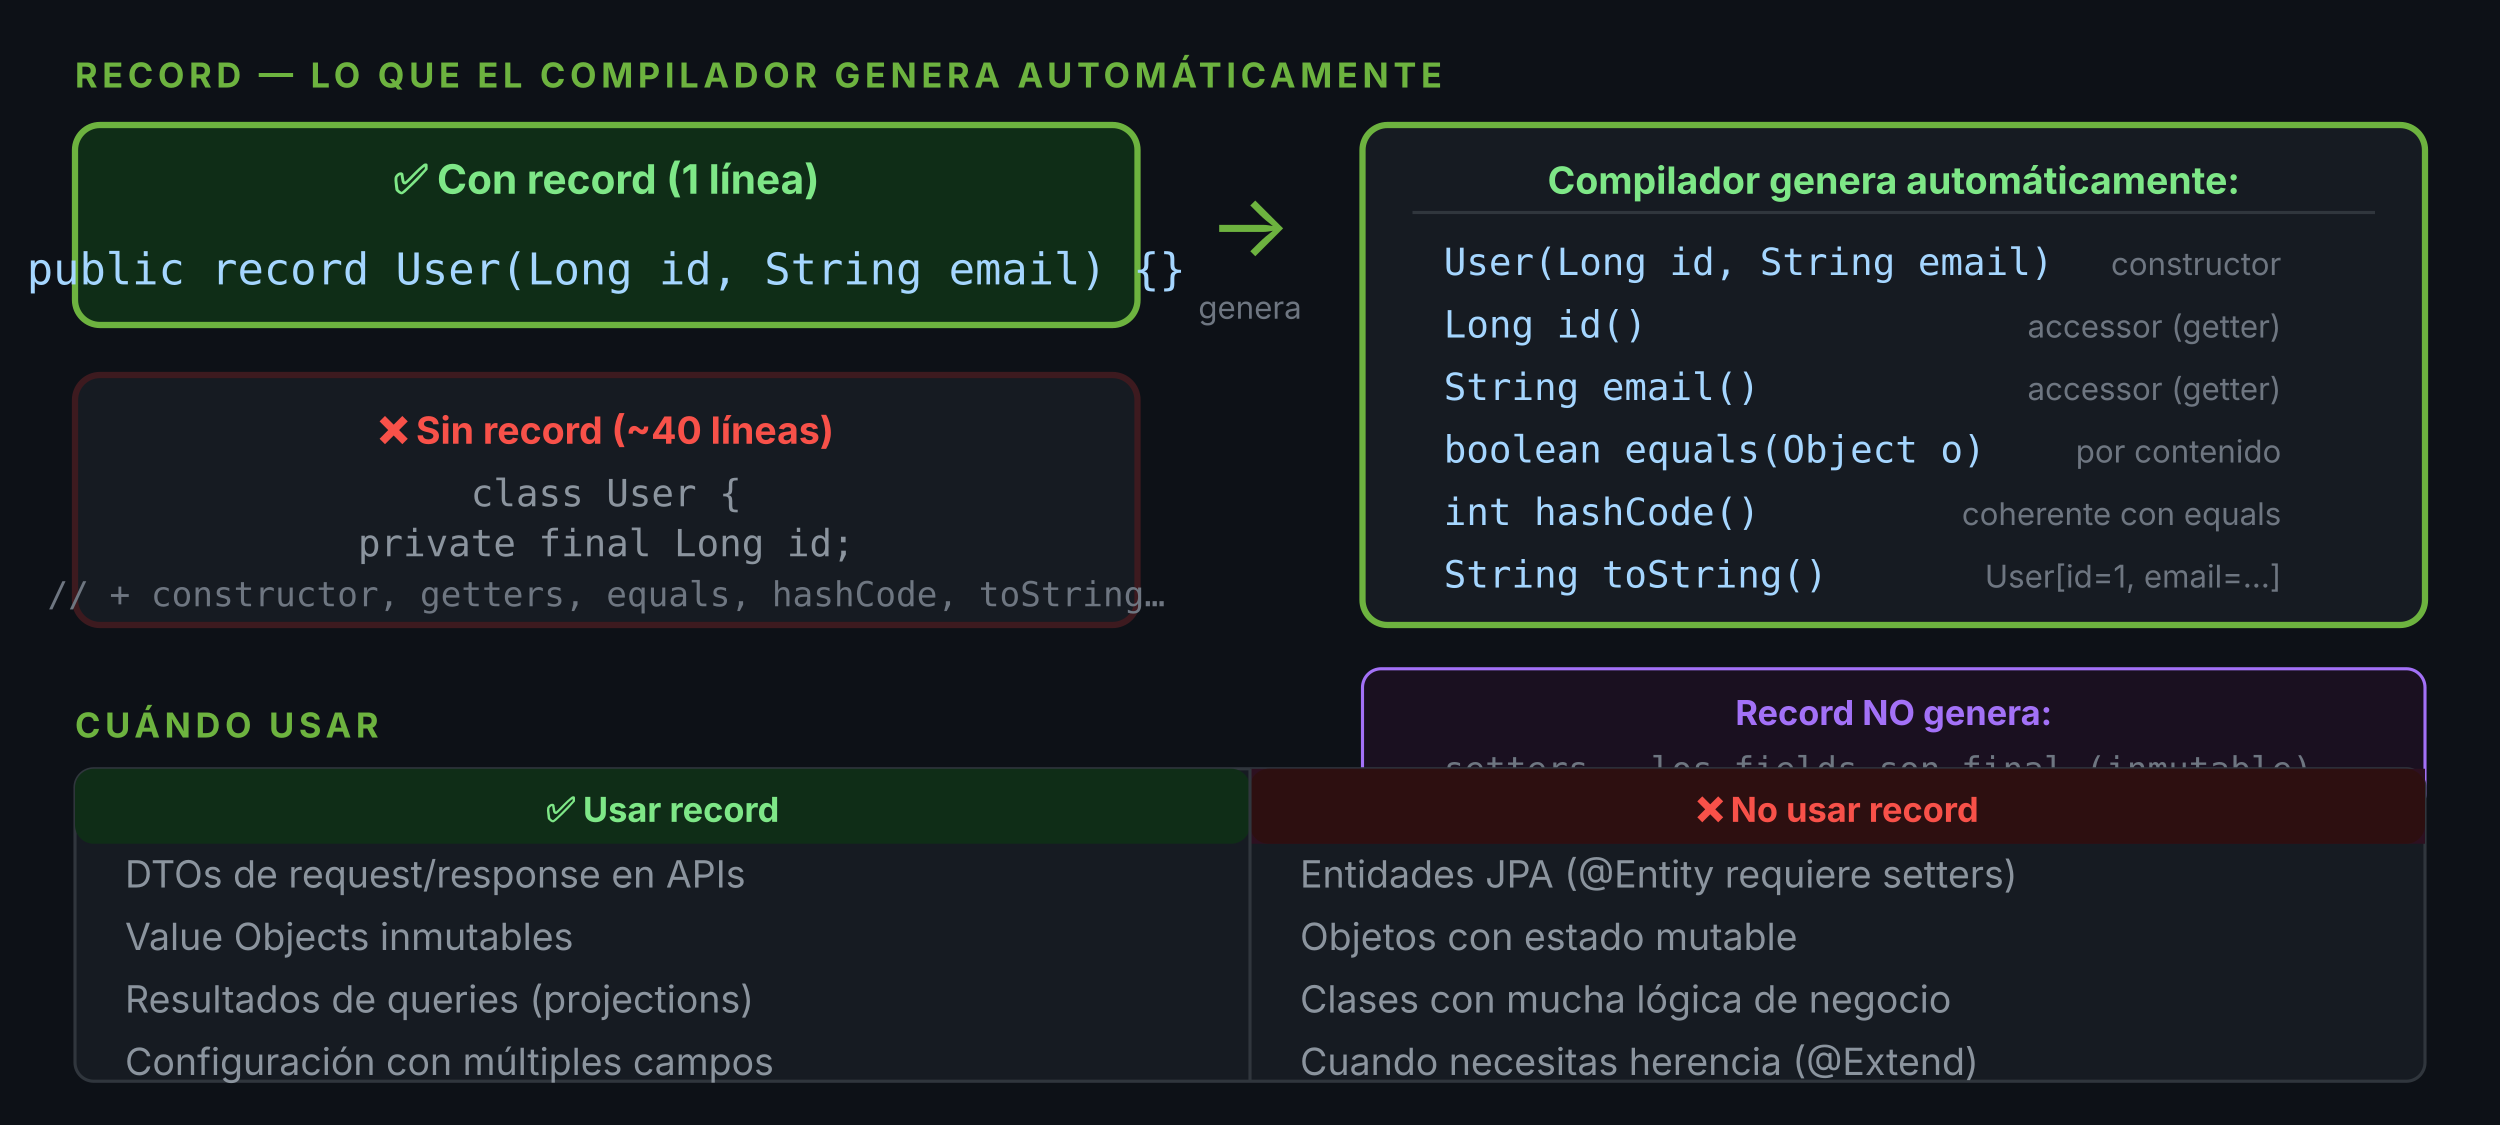
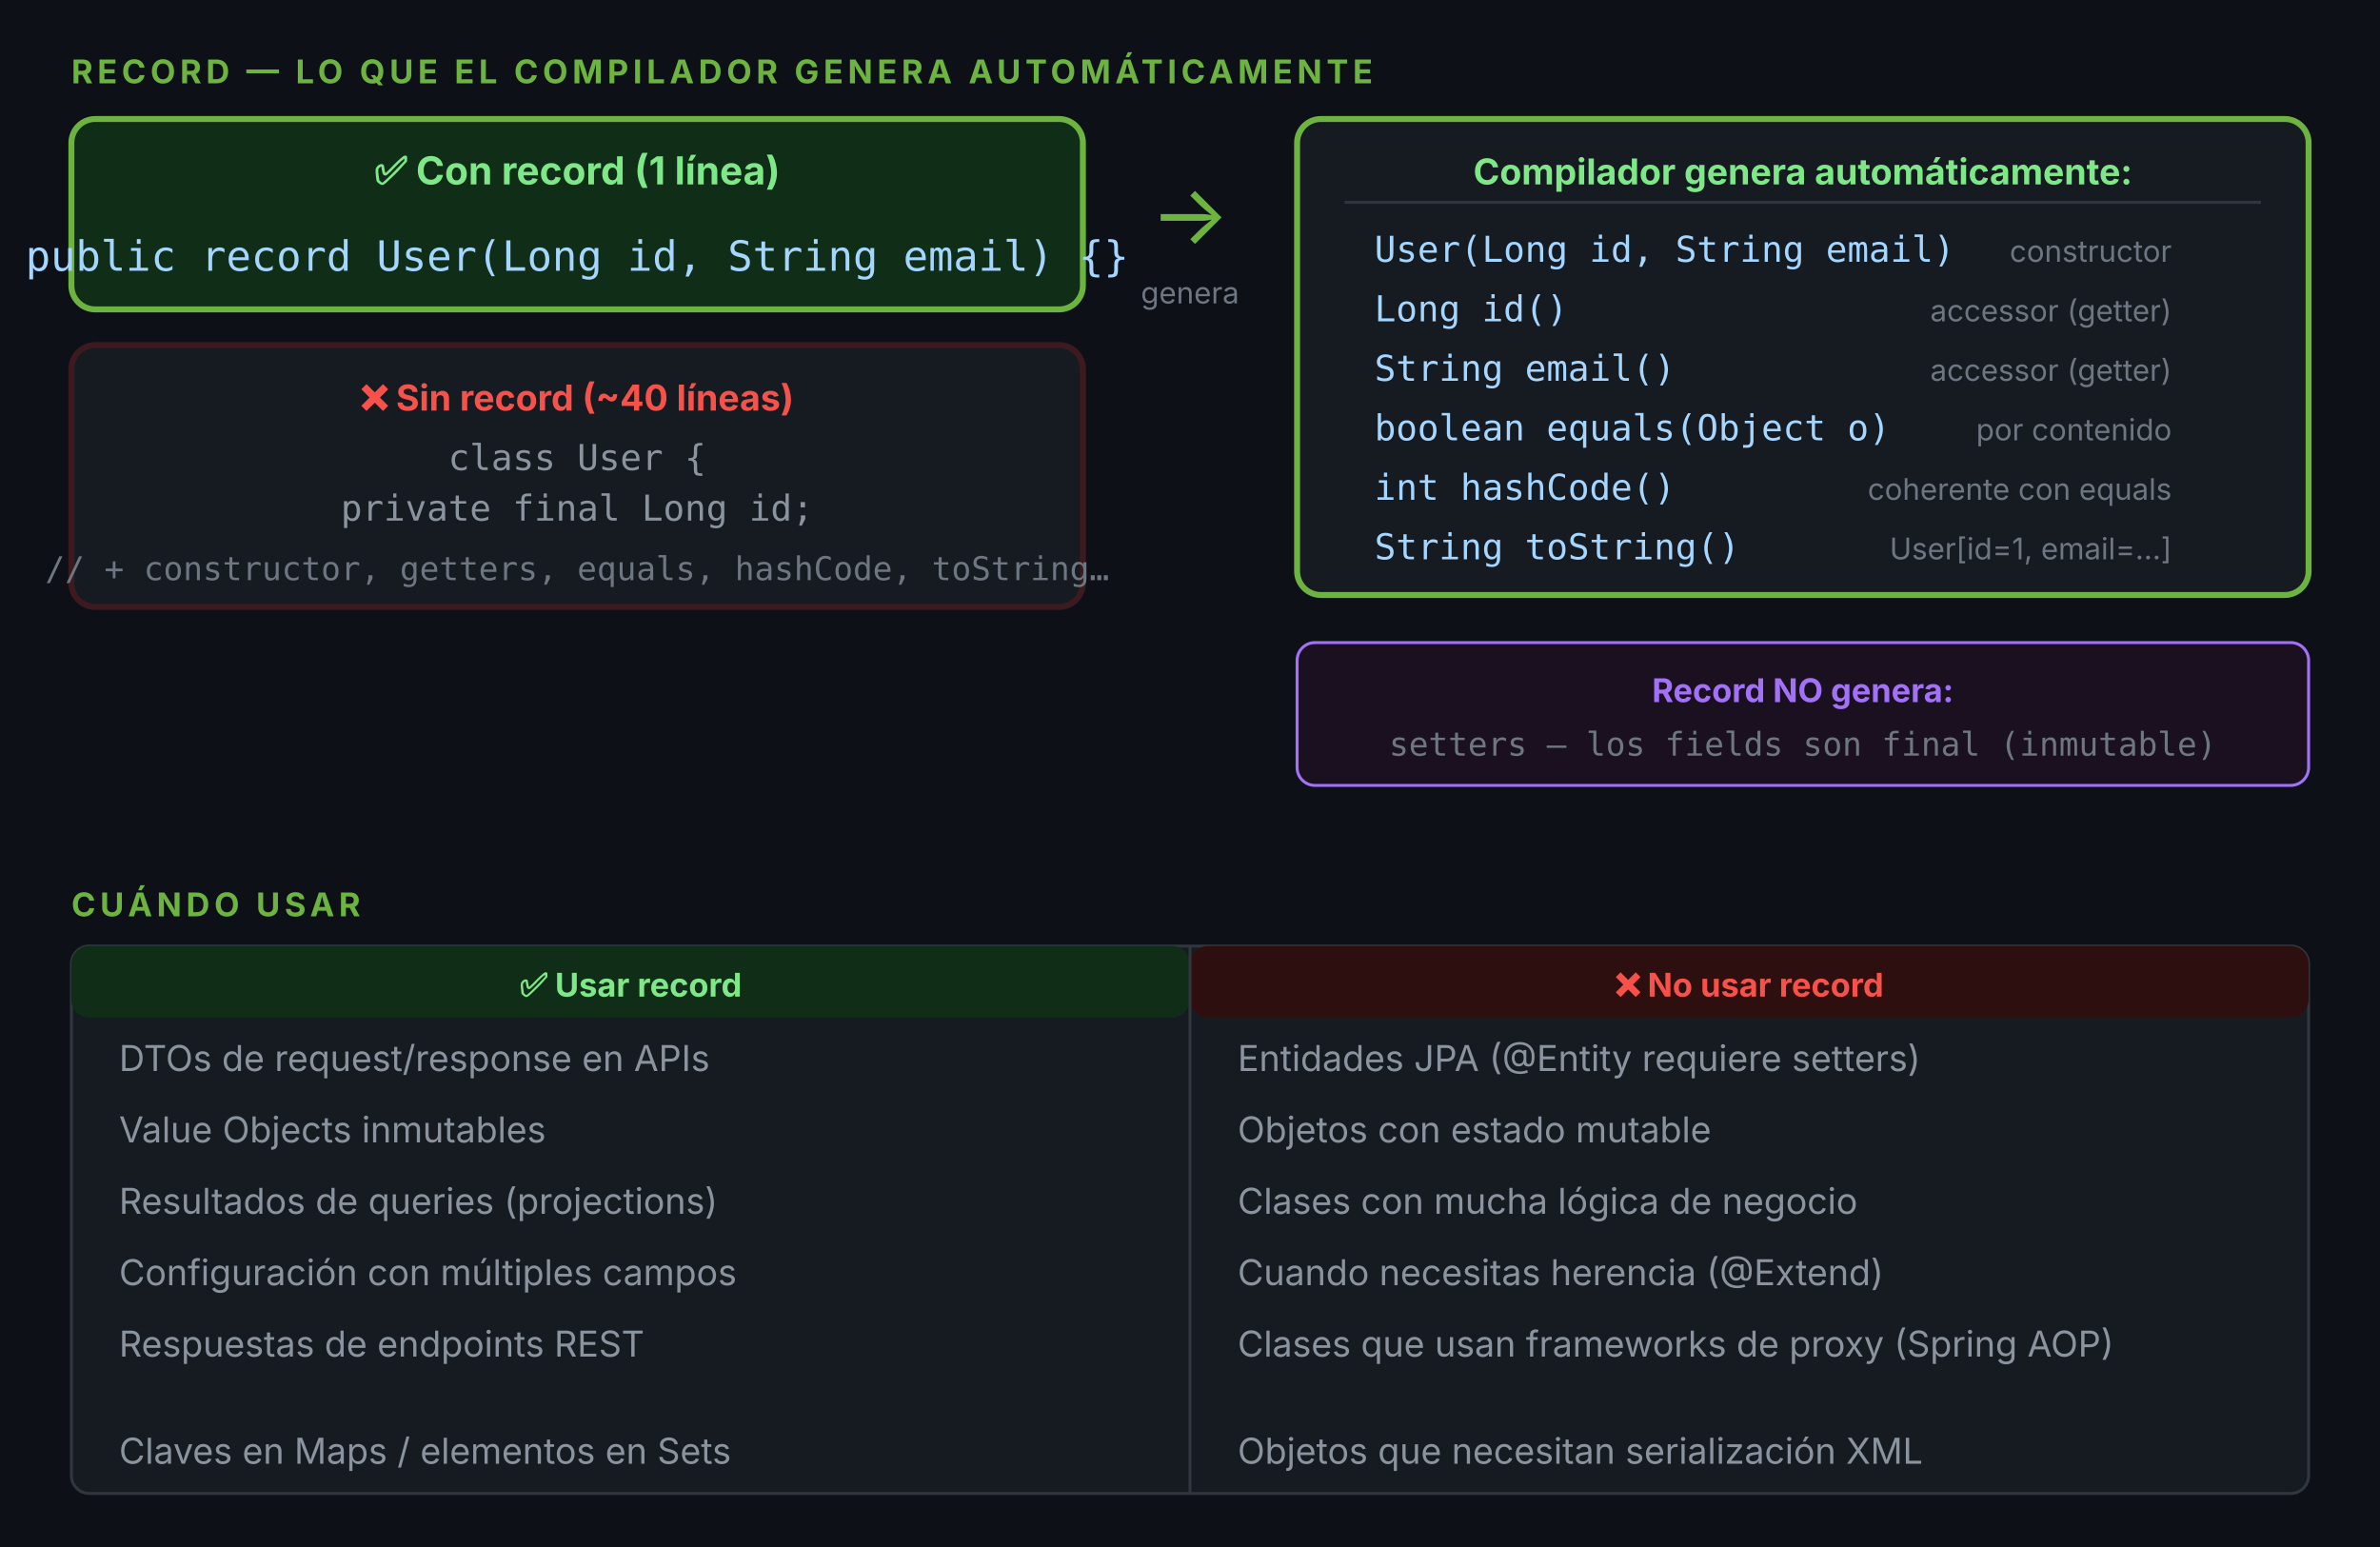
- <svg xmlns="http://www.w3.org/2000/svg" viewBox="0 0 800 360" width="800" height="360">
-   <rect width="800" height="360" fill="#0d1117" />
+ <svg xmlns="http://www.w3.org/2000/svg" viewBox="0 0 800 520" width="800" height="520">
+   <rect width="800" height="520" fill="#0d1117" />
  <text x="24" y="28" font-family="system-ui,-apple-system,sans-serif" font-size="11" font-weight="700" fill="#6DB33F" letter-spacing="1.5">RECORD — LO QUE EL COMPILADOR GENERA AUTOMÁTICAMENTE</text>
  <rect x="24" y="40" width="340" height="64" rx="8" fill="#0f2d17" stroke="#6DB33F" stroke-width="2" />
  <text x="194" y="62" font-family="system-ui,-apple-system,sans-serif" font-size="13" font-weight="700" fill="#7ee787" text-anchor="middle">✅ Con record (1 línea)</text>
  <text x="194" y="91" font-family="ui-monospace,monospace" font-size="14" fill="#a5d6ff" text-anchor="middle">public record User(Long id, String email) {}</text>
  <text x="400" y="82" font-family="system-ui,-apple-system,sans-serif" font-size="28" fill="#6DB33F" text-anchor="middle">→</text>
  <text x="400" y="102" font-family="system-ui,-apple-system,sans-serif" font-size="10" fill="#6e7681" text-anchor="middle">genera</text>
  <rect x="436" y="40" width="340" height="160" rx="8" fill="#161b22" stroke="#6DB33F" stroke-width="2" />
  <text x="606" y="62" font-family="system-ui,-apple-system,sans-serif" font-size="12" font-weight="700" fill="#7ee787" text-anchor="middle">Compilador genera automáticamente:</text>
  <line x1="452" y1="68" x2="760" y2="68" stroke="#30363d" stroke-width="1" />
  <text x="462" y="88" font-family="ui-monospace,monospace" font-size="12" fill="#a5d6ff">User(Long id, String email)</text>
  <text x="730" y="88" font-family="system-ui,-apple-system,sans-serif" font-size="10" fill="#6e7681" text-anchor="end">constructor</text>
  <text x="462" y="108" font-family="ui-monospace,monospace" font-size="12" fill="#a5d6ff">Long id()</text>
  <text x="730" y="108" font-family="system-ui,-apple-system,sans-serif" font-size="10" fill="#6e7681" text-anchor="end">accessor (getter)</text>
  <text x="462" y="128" font-family="ui-monospace,monospace" font-size="12" fill="#a5d6ff">String email()</text>
  <text x="730" y="128" font-family="system-ui,-apple-system,sans-serif" font-size="10" fill="#6e7681" text-anchor="end">accessor (getter)</text>
  <text x="462" y="148" font-family="ui-monospace,monospace" font-size="12" fill="#a5d6ff">boolean equals(Object o)</text>
  <text x="730" y="148" font-family="system-ui,-apple-system,sans-serif" font-size="10" fill="#6e7681" text-anchor="end">por contenido</text>
  <text x="462" y="168" font-family="ui-monospace,monospace" font-size="12" fill="#a5d6ff">int hashCode()</text>
  <text x="730" y="168" font-family="system-ui,-apple-system,sans-serif" font-size="10" fill="#6e7681" text-anchor="end">coherente con equals</text>
  <text x="462" y="188" font-family="ui-monospace,monospace" font-size="12" fill="#a5d6ff">String toString()</text>
  <text x="730" y="188" font-family="system-ui,-apple-system,sans-serif" font-size="10" fill="#6e7681" text-anchor="end">User[id=1, email=…]</text>
-   <rect x="24" y="120" width="340" height="80" rx="8" fill="#161b22" stroke="#3d1a1f" stroke-width="2" />
-   <text x="194" y="142" font-family="system-ui,-apple-system,sans-serif" font-size="12" font-weight="700" fill="#f85149" text-anchor="middle">❌ Sin record (~40 líneas)</text>
-   <text x="194" y="162" font-family="ui-monospace,monospace" font-size="12" fill="#8b949e" text-anchor="middle">class User {</text>
-   <text x="194" y="178" font-family="ui-monospace,monospace" font-size="12" fill="#8b949e" text-anchor="middle">  private final Long id;</text>
-   <text x="194" y="194" font-family="ui-monospace,monospace" font-size="11" fill="#6e7681" text-anchor="middle">  // + constructor, getters, equals, hashCode, toString…</text>
-   <rect x="436" y="214" width="340" height="46" rx="6" fill="#1a1020" stroke="#a371f7" stroke-width="1" />
-   <text x="606" y="232" font-family="system-ui,-apple-system,sans-serif" font-size="11" font-weight="700" fill="#a371f7" text-anchor="middle">Record NO genera:</text>
-   <text x="462" y="250" font-family="ui-monospace,monospace" font-size="11" fill="#6e7681">setters — los fields son final (inmutable)</text>
-   <text x="24" y="236" font-family="system-ui,-apple-system,sans-serif" font-size="11" font-weight="700" fill="#6DB33F" letter-spacing="1.5">CUÁNDO USAR</text>
-   <rect x="24" y="246" width="752" height="100" rx="6" fill="#161b22" stroke="#30363d" stroke-width="1" />
-   <rect x="24" y="246" width="376" height="24" rx="6" fill="#0f2d17" />
-   <rect x="400" y="246" width="376" height="24" rx="0" fill="#2d1020" />
-   <rect x="400" y="246" width="376" height="24" rx="6" fill="#2d0f10" />
-   <text x="212" y="263" font-family="system-ui,-apple-system,sans-serif" font-size="11" font-weight="700" fill="#7ee787" text-anchor="middle">✅ Usar record</text>
-   <text x="588" y="263" font-family="system-ui,-apple-system,sans-serif" font-size="11" font-weight="700" fill="#f85149" text-anchor="middle">❌ No usar record</text>
-   <line x1="400" y1="246" x2="400" y2="346" stroke="#30363d" stroke-width="1" />
-   <text x="40" y="284" font-family="system-ui,-apple-system,sans-serif" font-size="12" fill="#8b949e">DTOs de request/response en APIs</text>
-   <text x="416" y="284" font-family="system-ui,-apple-system,sans-serif" font-size="12" fill="#8b949e">Entidades JPA (@Entity requiere setters)</text>
-   <text x="40" y="304" font-family="system-ui,-apple-system,sans-serif" font-size="12" fill="#8b949e">Value Objects inmutables</text>
-   <text x="416" y="304" font-family="system-ui,-apple-system,sans-serif" font-size="12" fill="#8b949e">Objetos con estado mutable</text>
-   <text x="40" y="324" font-family="system-ui,-apple-system,sans-serif" font-size="12" fill="#8b949e">Resultados de queries (projections)</text>
-   <text x="416" y="324" font-family="system-ui,-apple-system,sans-serif" font-size="12" fill="#8b949e">Clases con mucha lógica de negocio</text>
-   <text x="40" y="344" font-family="system-ui,-apple-system,sans-serif" font-size="12" fill="#8b949e">Configuración con múltiples campos</text>
-   <text x="416" y="344" font-family="system-ui,-apple-system,sans-serif" font-size="12" fill="#8b949e">Cuando necesitas herencia (@Extend)</text>
+   <rect x="24" y="116" width="340" height="88" rx="8" fill="#161b22" stroke="#3d1a1f" stroke-width="2" />
+   <text x="194" y="138" font-family="system-ui,-apple-system,sans-serif" font-size="12" font-weight="700" fill="#f85149" text-anchor="middle">❌ Sin record (~40 líneas)</text>
+   <text x="194" y="158" font-family="ui-monospace,monospace" font-size="12" fill="#8b949e" text-anchor="middle">class User {</text>
+   <text x="194" y="175" font-family="ui-monospace,monospace" font-size="12" fill="#8b949e" text-anchor="middle">  private final Long id;</text>
+   <text x="194" y="195" font-family="ui-monospace,monospace" font-size="11" fill="#6e7681" text-anchor="middle">// + constructor, getters, equals, hashCode, toString…</text>
+   <rect x="436" y="216" width="340" height="48" rx="6" fill="#1a1020" stroke="#a371f7" stroke-width="1" />
+   <text x="606" y="236" font-family="system-ui,-apple-system,sans-serif" font-size="11" font-weight="700" fill="#a371f7" text-anchor="middle">Record NO genera:</text>
+   <text x="606" y="254" font-family="ui-monospace,monospace" font-size="11" fill="#6e7681" text-anchor="middle">setters — los fields son final (inmutable)</text>
+   <text x="24" y="308" font-family="system-ui,-apple-system,sans-serif" font-size="11" font-weight="700" fill="#6DB33F" letter-spacing="1.5">CUÁNDO USAR</text>
+   <rect x="24" y="318" width="752" height="184" rx="6" fill="#161b22" stroke="#30363d" stroke-width="1" />
+   <rect x="24" y="318" width="376" height="24" rx="6" fill="#0f2d17" />
+   <rect x="400" y="318" width="376" height="24" rx="6" fill="#2d0f10" />
+   <text x="212" y="335" font-family="system-ui,-apple-system,sans-serif" font-size="11" font-weight="700" fill="#7ee787" text-anchor="middle">✅ Usar record</text>
+   <text x="588" y="335" font-family="system-ui,-apple-system,sans-serif" font-size="11" font-weight="700" fill="#f85149" text-anchor="middle">❌ No usar record</text>
+   <line x1="400" y1="318" x2="400" y2="502" stroke="#30363d" stroke-width="1" />
+   <text x="40" y="360" font-family="system-ui,-apple-system,sans-serif" font-size="12" fill="#8b949e">DTOs de request/response en APIs</text>
+   <text x="416" y="360" font-family="system-ui,-apple-system,sans-serif" font-size="12" fill="#8b949e">Entidades JPA (@Entity requiere setters)</text>
+   <text x="40" y="384" font-family="system-ui,-apple-system,sans-serif" font-size="12" fill="#8b949e">Value Objects inmutables</text>
+   <text x="416" y="384" font-family="system-ui,-apple-system,sans-serif" font-size="12" fill="#8b949e">Objetos con estado mutable</text>
+   <text x="40" y="408" font-family="system-ui,-apple-system,sans-serif" font-size="12" fill="#8b949e">Resultados de queries (projections)</text>
+   <text x="416" y="408" font-family="system-ui,-apple-system,sans-serif" font-size="12" fill="#8b949e">Clases con mucha lógica de negocio</text>
+   <text x="40" y="432" font-family="system-ui,-apple-system,sans-serif" font-size="12" fill="#8b949e">Configuración con múltiples campos</text>
+   <text x="416" y="432" font-family="system-ui,-apple-system,sans-serif" font-size="12" fill="#8b949e">Cuando necesitas herencia (@Extend)</text>
+   <text x="40" y="456" font-family="system-ui,-apple-system,sans-serif" font-size="12" fill="#8b949e">Respuestas de endpoints REST</text>
+   <text x="416" y="456" font-family="system-ui,-apple-system,sans-serif" font-size="12" fill="#8b949e">Clases que usan frameworks de proxy (Spring AOP)</text>
+   <text x="40" y="492" font-family="system-ui,-apple-system,sans-serif" font-size="12" fill="#8b949e">Claves en Maps / elementos en Sets</text>
+   <text x="416" y="492" font-family="system-ui,-apple-system,sans-serif" font-size="12" fill="#8b949e">Objetos que necesitan serialización XML</text>
</svg>
